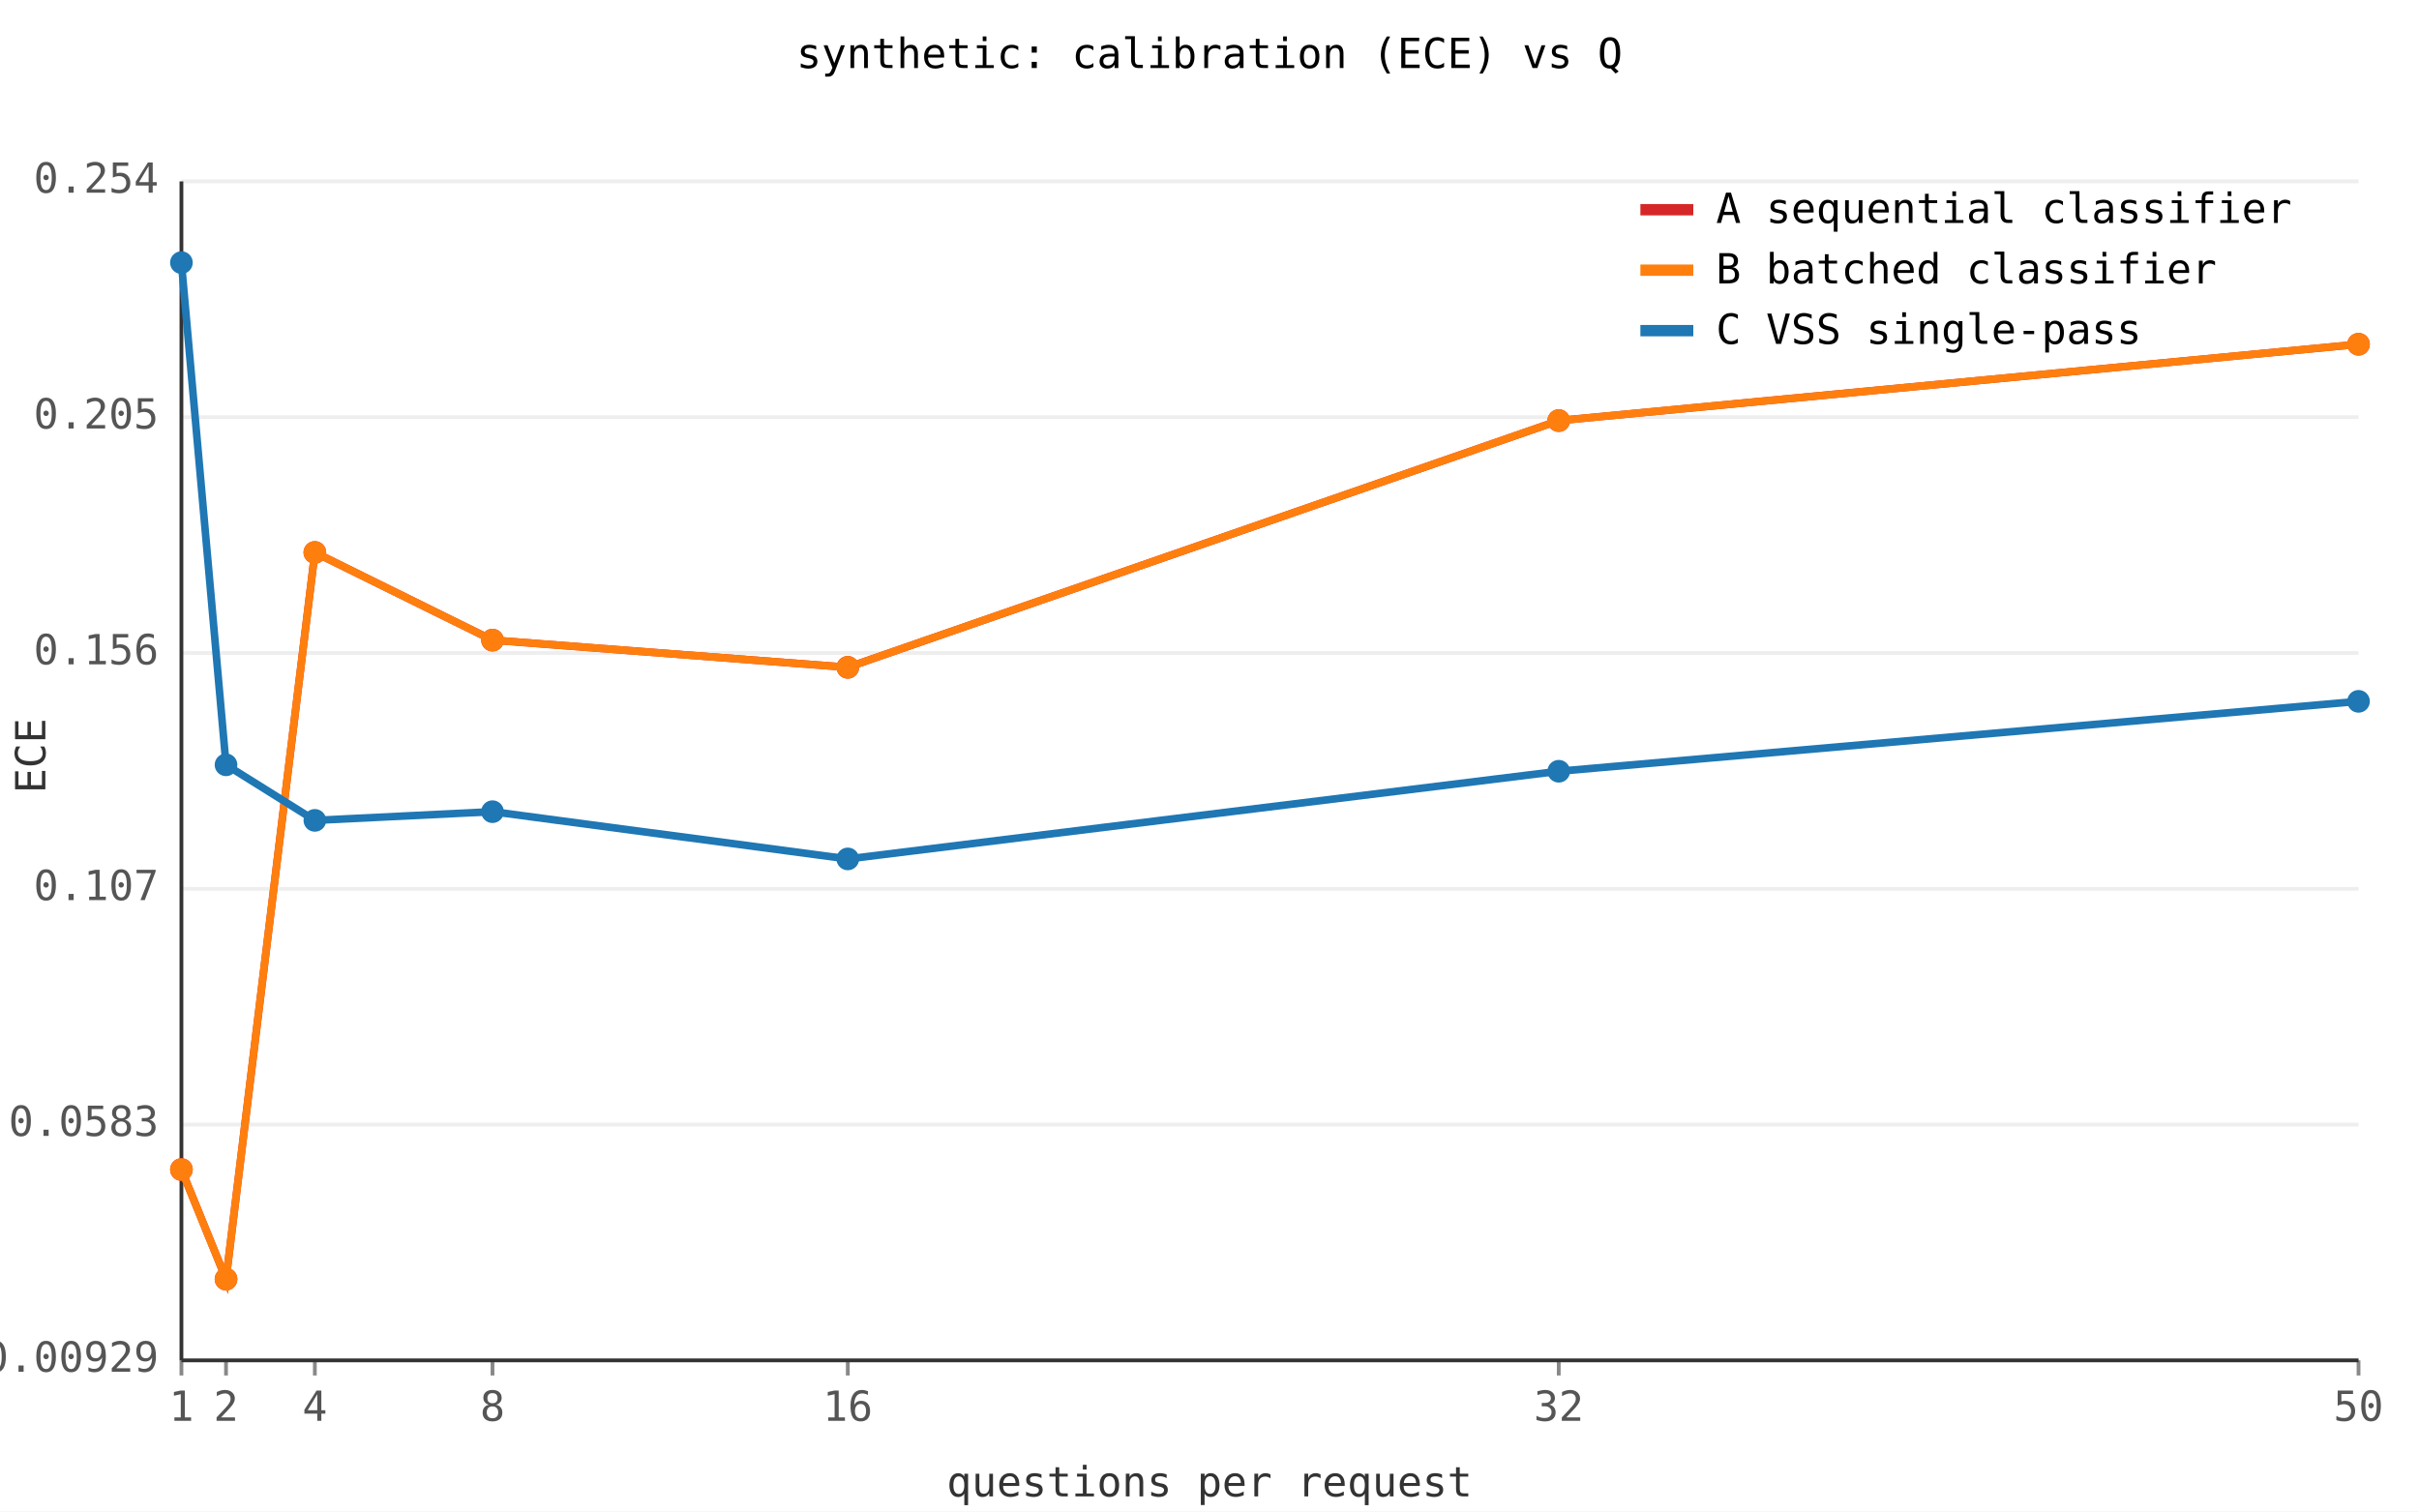
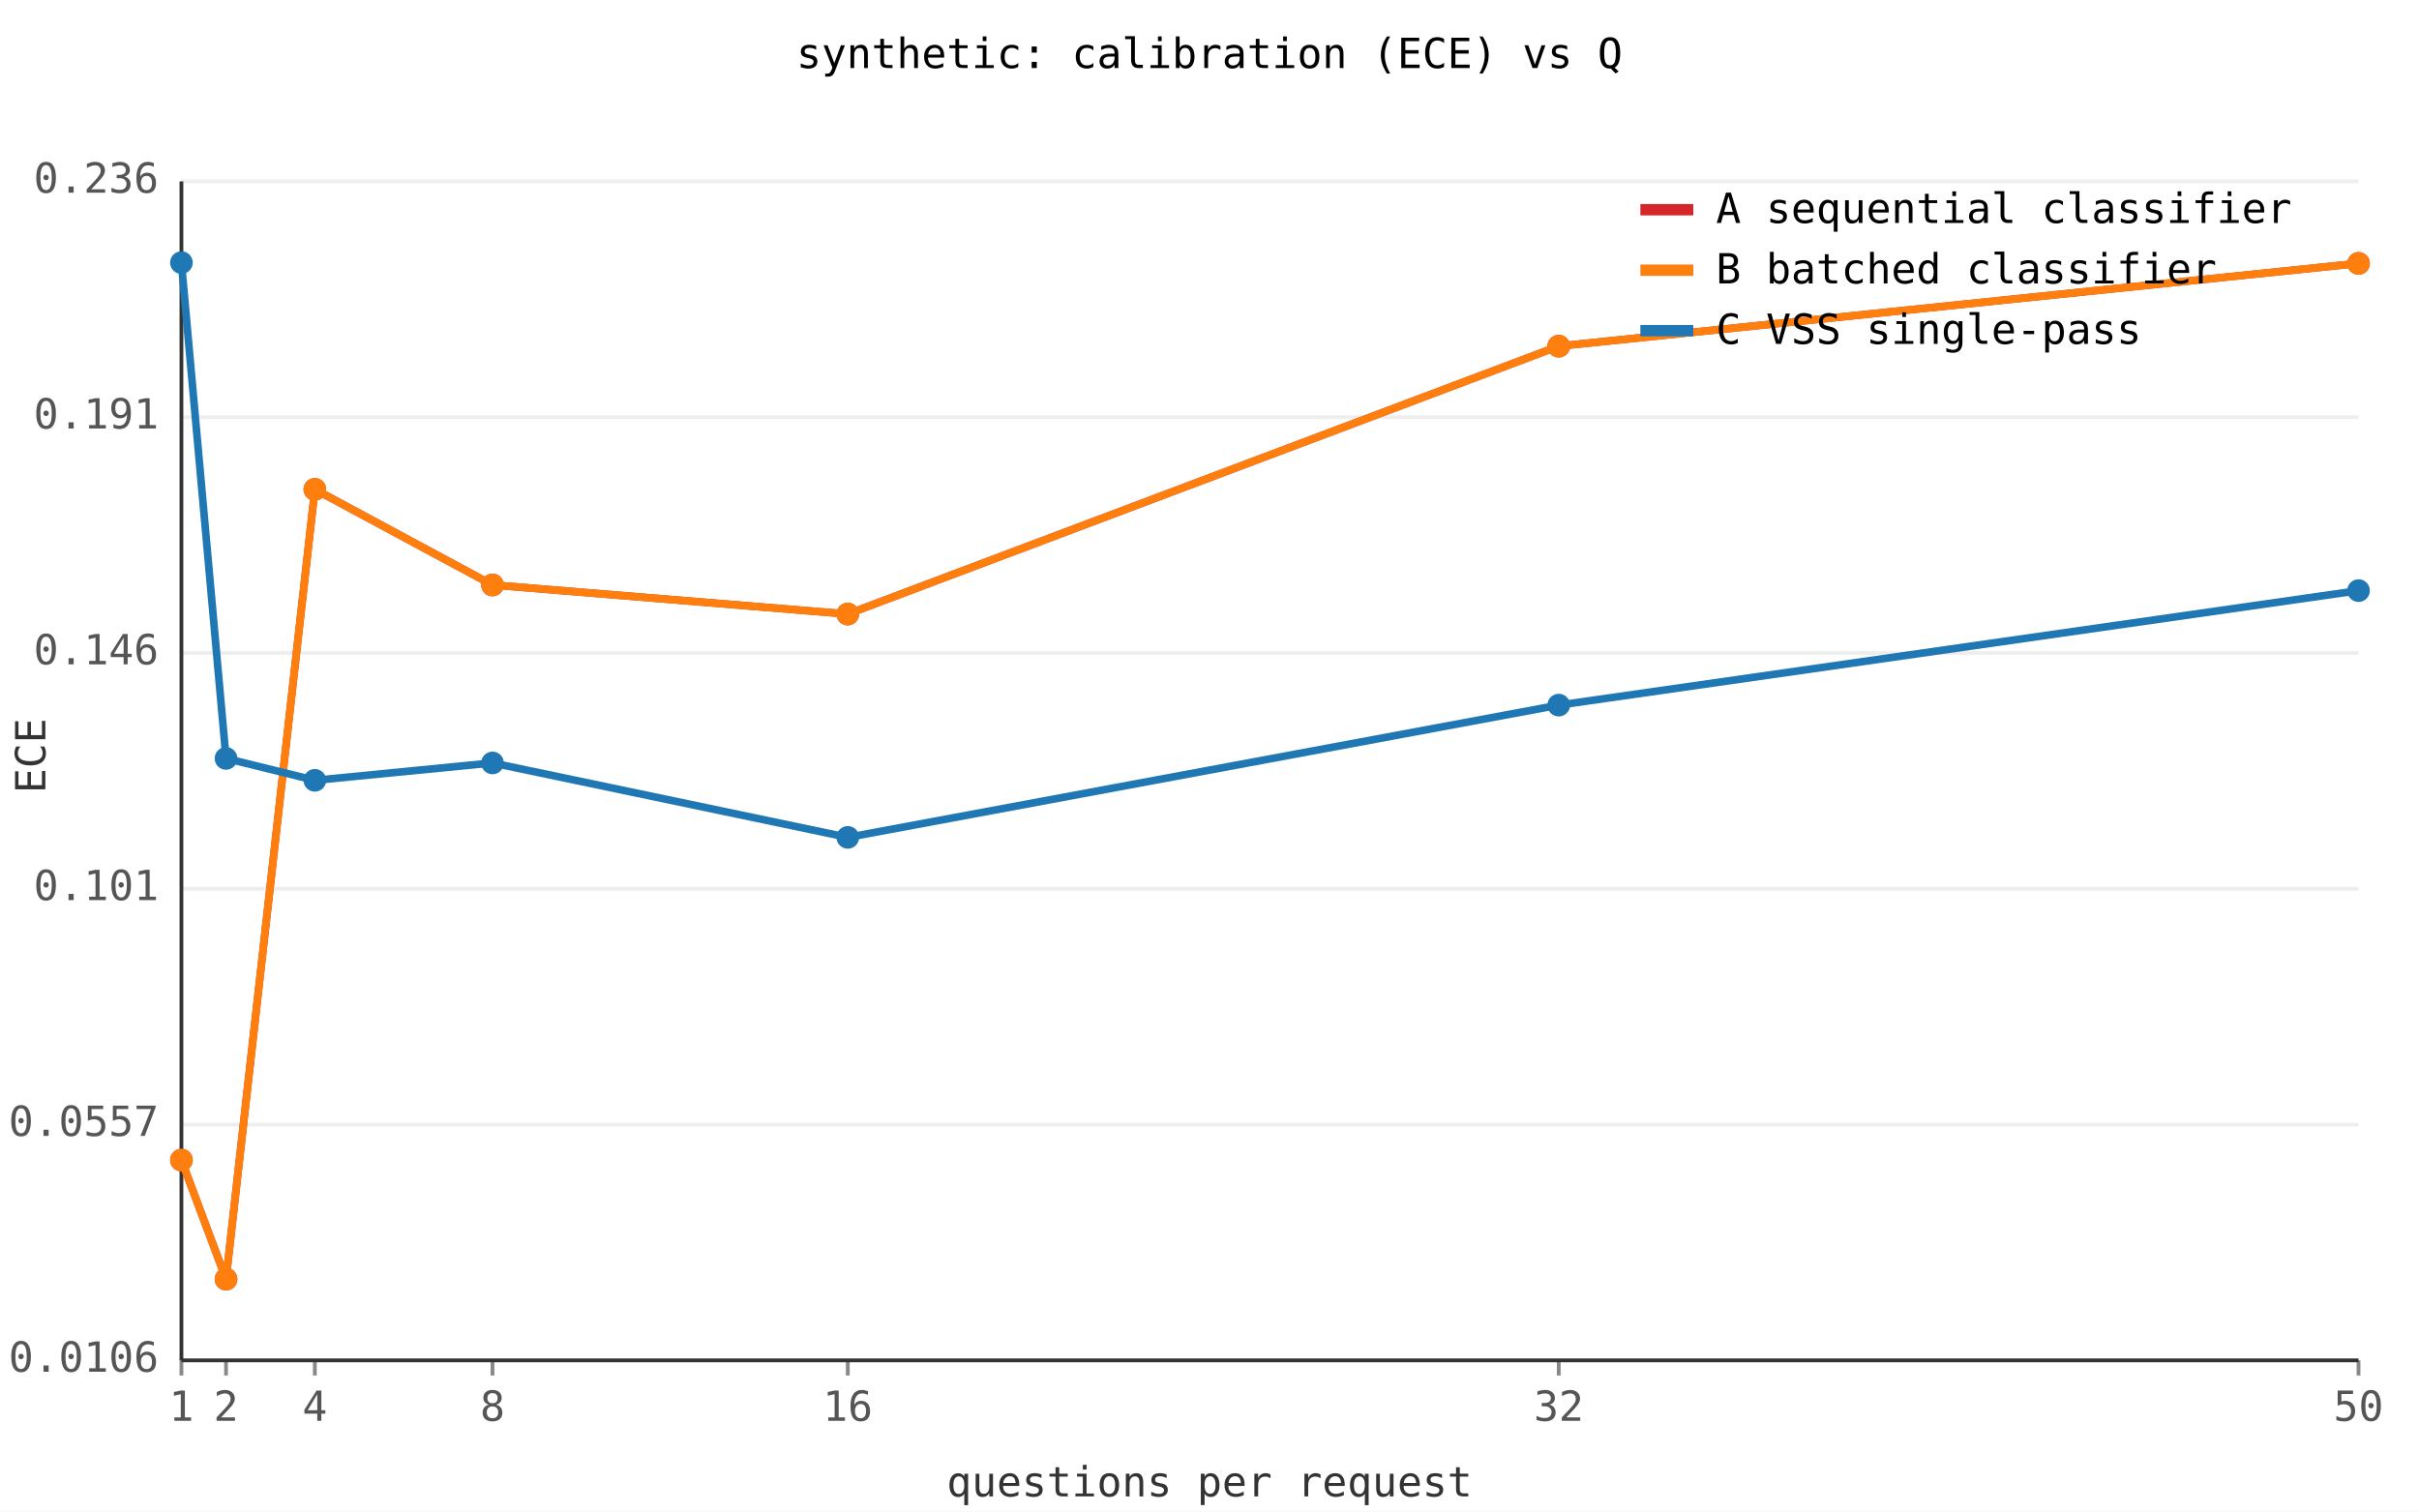
<svg xmlns="http://www.w3.org/2000/svg" viewBox="0 0 640 400" font-family="monospace" font-size="11">
  <rect width="640" height="400" fill="white" />
  <text x="320.0" y="18" text-anchor="middle">synthetic: calibration (ECE) vs Q</text>
  <line x1="48" y1="360.0" x2="624" y2="360.0" stroke="#eee" />
-   <text x="42" y="363.0" text-anchor="end" fill="#555">0.00929</text>
+   <text x="42" y="363.0" text-anchor="end" fill="#555">0.0106</text>
  <line x1="48" y1="297.6" x2="624" y2="297.6" stroke="#eee" />
-   <text x="42" y="300.6" text-anchor="end" fill="#555">0.0583</text>
+   <text x="42" y="300.6" text-anchor="end" fill="#555">0.0557</text>
  <line x1="48" y1="235.2" x2="624" y2="235.2" stroke="#eee" />
-   <text x="42" y="238.2" text-anchor="end" fill="#555">0.107</text>
+   <text x="42" y="238.2" text-anchor="end" fill="#555">0.101</text>
  <line x1="48" y1="172.8" x2="624" y2="172.8" stroke="#eee" />
-   <text x="42" y="175.8" text-anchor="end" fill="#555">0.156</text>
+   <text x="42" y="175.8" text-anchor="end" fill="#555">0.146</text>
  <line x1="48" y1="110.4" x2="624" y2="110.4" stroke="#eee" />
-   <text x="42" y="113.4" text-anchor="end" fill="#555">0.205</text>
+   <text x="42" y="113.4" text-anchor="end" fill="#555">0.191</text>
  <line x1="48" y1="48.0" x2="624" y2="48.0" stroke="#eee" />
-   <text x="42" y="51.0" text-anchor="end" fill="#555">0.254</text>
+   <text x="42" y="51.0" text-anchor="end" fill="#555">0.236</text>
  <line x1="48.0" y1="360" x2="48.0" y2="364" stroke="#888" />
  <text x="48.0" y="376" text-anchor="middle" fill="#555">1</text>
  <line x1="59.8" y1="360" x2="59.8" y2="364" stroke="#888" />
  <text x="59.8" y="376" text-anchor="middle" fill="#555">2</text>
  <line x1="83.3" y1="360" x2="83.3" y2="364" stroke="#888" />
  <text x="83.3" y="376" text-anchor="middle" fill="#555">4</text>
  <line x1="130.3" y1="360" x2="130.3" y2="364" stroke="#888" />
  <text x="130.3" y="376" text-anchor="middle" fill="#555">8</text>
  <line x1="224.3" y1="360" x2="224.3" y2="364" stroke="#888" />
  <text x="224.3" y="376" text-anchor="middle" fill="#555">16</text>
  <line x1="412.4" y1="360" x2="412.4" y2="364" stroke="#888" />
  <text x="412.4" y="376" text-anchor="middle" fill="#555">32</text>
  <line x1="624.0" y1="360" x2="624.0" y2="364" stroke="#888" />
  <text x="624.0" y="376" text-anchor="middle" fill="#555">50</text>
  <line x1="48" y1="360" x2="624" y2="360" stroke="#333" />
  <line x1="48" y1="360" x2="48" y2="48" stroke="#333" />
  <text x="320.0" y="396" text-anchor="middle" fill="#333">questions per request</text>
  <text x="12" y="200.0" text-anchor="middle" fill="#333" transform="rotate(-90 12 200.0)">ECE</text>
-   <polyline points="48.0,309.5 59.8,338.5 83.3,146.2 130.3,169.4 224.3,176.6 412.4,111.3 624.0,91.1" fill="none" stroke="#d62728" stroke-width="2" />
-   <circle cx="48.0" cy="309.5" r="3" fill="#d62728" />
+   <polyline points="48.0,307.0 59.8,338.5 83.3,129.5 130.3,154.8 224.3,162.5 412.4,91.6 624.0,69.7" fill="none" stroke="#d62728" stroke-width="2" />
+   <circle cx="48.0" cy="307.0" r="3" fill="#d62728" />
  <circle cx="59.8" cy="338.5" r="3" fill="#d62728" />
-   <circle cx="83.3" cy="146.2" r="3" fill="#d62728" />
-   <circle cx="130.3" cy="169.4" r="3" fill="#d62728" />
-   <circle cx="224.3" cy="176.6" r="3" fill="#d62728" />
-   <circle cx="412.4" cy="111.3" r="3" fill="#d62728" />
-   <circle cx="624.0" cy="91.1" r="3" fill="#d62728" />
+   <circle cx="83.3" cy="129.5" r="3" fill="#d62728" />
+   <circle cx="130.3" cy="154.8" r="3" fill="#d62728" />
+   <circle cx="224.3" cy="162.5" r="3" fill="#d62728" />
+   <circle cx="412.4" cy="91.6" r="3" fill="#d62728" />
+   <circle cx="624.0" cy="69.7" r="3" fill="#d62728" />
  <rect x="434" y="54" width="14" height="3" fill="#d62728" />
  <text x="454" y="59">A sequential classifier</text>
-   <polyline points="48.0,309.5 59.8,338.5 83.3,146.2 130.3,169.4 224.3,176.6 412.4,111.3 624.0,91.1" fill="none" stroke="#ff7f0e" stroke-width="2" />
-   <circle cx="48.0" cy="309.5" r="3" fill="#ff7f0e" />
+   <polyline points="48.0,307.0 59.8,338.5 83.3,129.5 130.3,154.8 224.3,162.5 412.4,91.6 624.0,69.7" fill="none" stroke="#ff7f0e" stroke-width="2" />
+   <circle cx="48.0" cy="307.0" r="3" fill="#ff7f0e" />
  <circle cx="59.8" cy="338.5" r="3" fill="#ff7f0e" />
-   <circle cx="83.3" cy="146.2" r="3" fill="#ff7f0e" />
-   <circle cx="130.3" cy="169.4" r="3" fill="#ff7f0e" />
-   <circle cx="224.3" cy="176.6" r="3" fill="#ff7f0e" />
-   <circle cx="412.4" cy="111.3" r="3" fill="#ff7f0e" />
-   <circle cx="624.0" cy="91.1" r="3" fill="#ff7f0e" />
+   <circle cx="83.3" cy="129.5" r="3" fill="#ff7f0e" />
+   <circle cx="130.3" cy="154.8" r="3" fill="#ff7f0e" />
+   <circle cx="224.3" cy="162.5" r="3" fill="#ff7f0e" />
+   <circle cx="412.4" cy="91.6" r="3" fill="#ff7f0e" />
+   <circle cx="624.0" cy="69.7" r="3" fill="#ff7f0e" />
  <rect x="434" y="70" width="14" height="3" fill="#ff7f0e" />
  <text x="454" y="75">B batched classifier</text>
-   <polyline points="48.0,69.5 59.8,202.4 83.3,217.1 130.3,214.8 224.3,227.3 412.4,204.1 624.0,185.6" fill="none" stroke="#1f77b4" stroke-width="2" />
+   <polyline points="48.0,69.5 59.8,200.7 83.3,206.5 130.3,201.9 224.3,221.6 412.4,186.6 624.0,156.3" fill="none" stroke="#1f77b4" stroke-width="2" />
  <circle cx="48.0" cy="69.5" r="3" fill="#1f77b4" />
-   <circle cx="59.8" cy="202.4" r="3" fill="#1f77b4" />
-   <circle cx="83.3" cy="217.1" r="3" fill="#1f77b4" />
-   <circle cx="130.3" cy="214.8" r="3" fill="#1f77b4" />
-   <circle cx="224.3" cy="227.3" r="3" fill="#1f77b4" />
-   <circle cx="412.4" cy="204.1" r="3" fill="#1f77b4" />
-   <circle cx="624.0" cy="185.6" r="3" fill="#1f77b4" />
+   <circle cx="59.8" cy="200.7" r="3" fill="#1f77b4" />
+   <circle cx="83.3" cy="206.5" r="3" fill="#1f77b4" />
+   <circle cx="130.3" cy="201.9" r="3" fill="#1f77b4" />
+   <circle cx="224.3" cy="221.6" r="3" fill="#1f77b4" />
+   <circle cx="412.4" cy="186.6" r="3" fill="#1f77b4" />
+   <circle cx="624.0" cy="156.3" r="3" fill="#1f77b4" />
  <rect x="434" y="86" width="14" height="3" fill="#1f77b4" />
  <text x="454" y="91">C VSS single-pass</text>
</svg>
